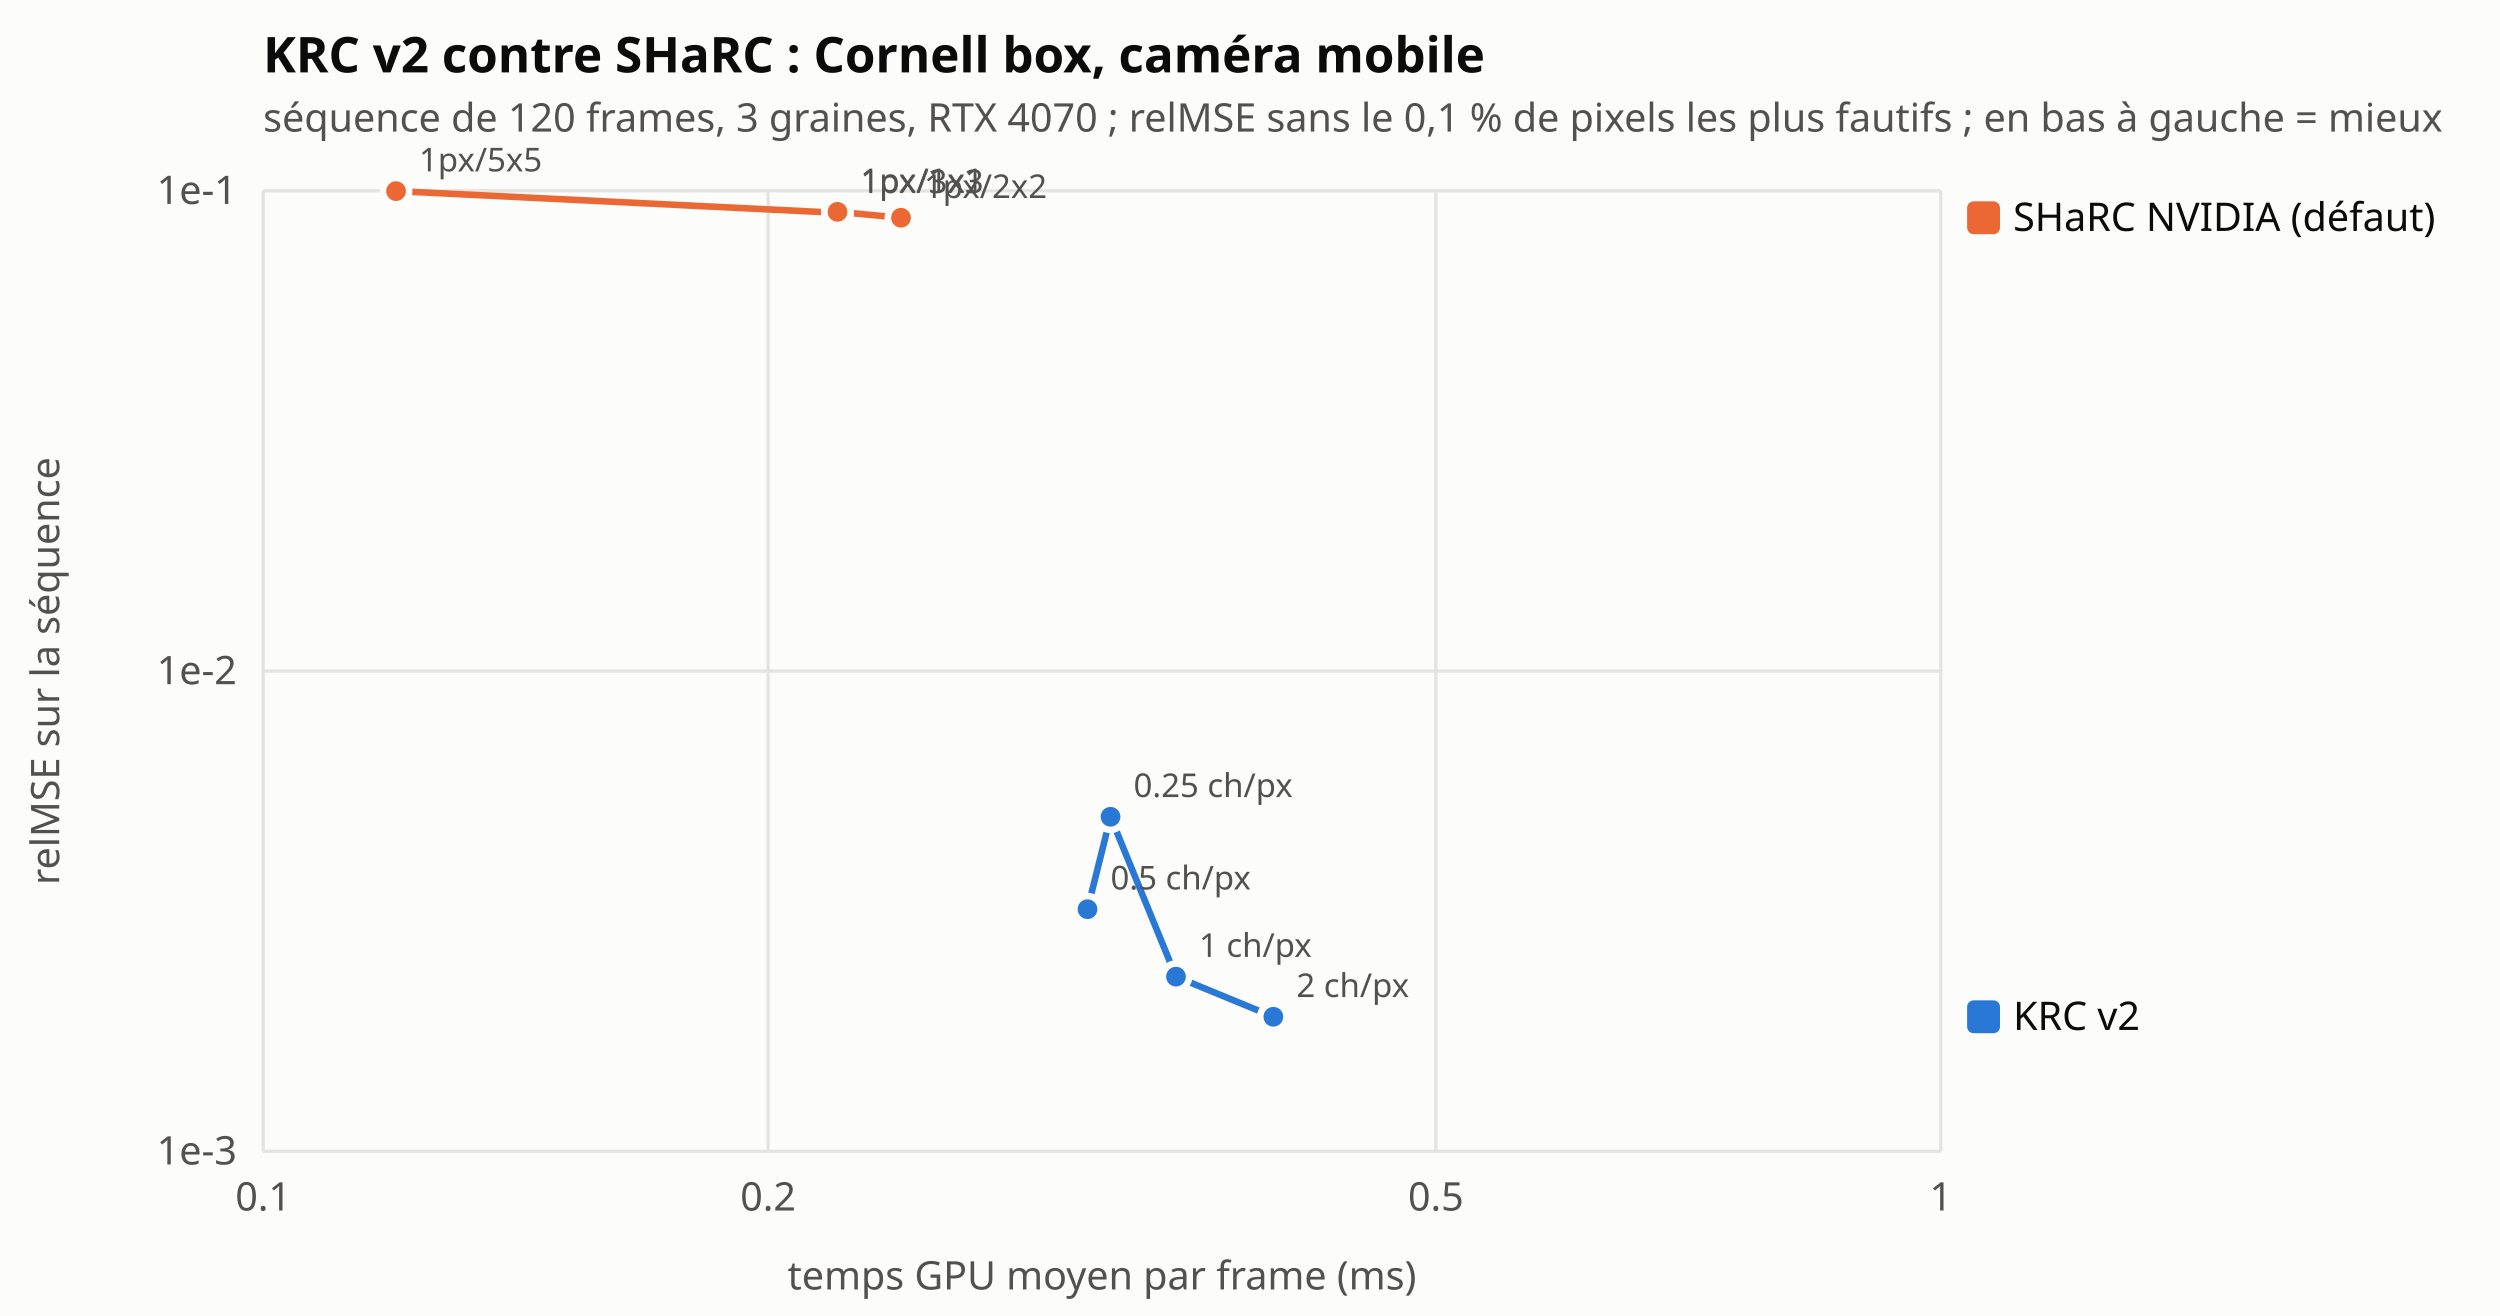
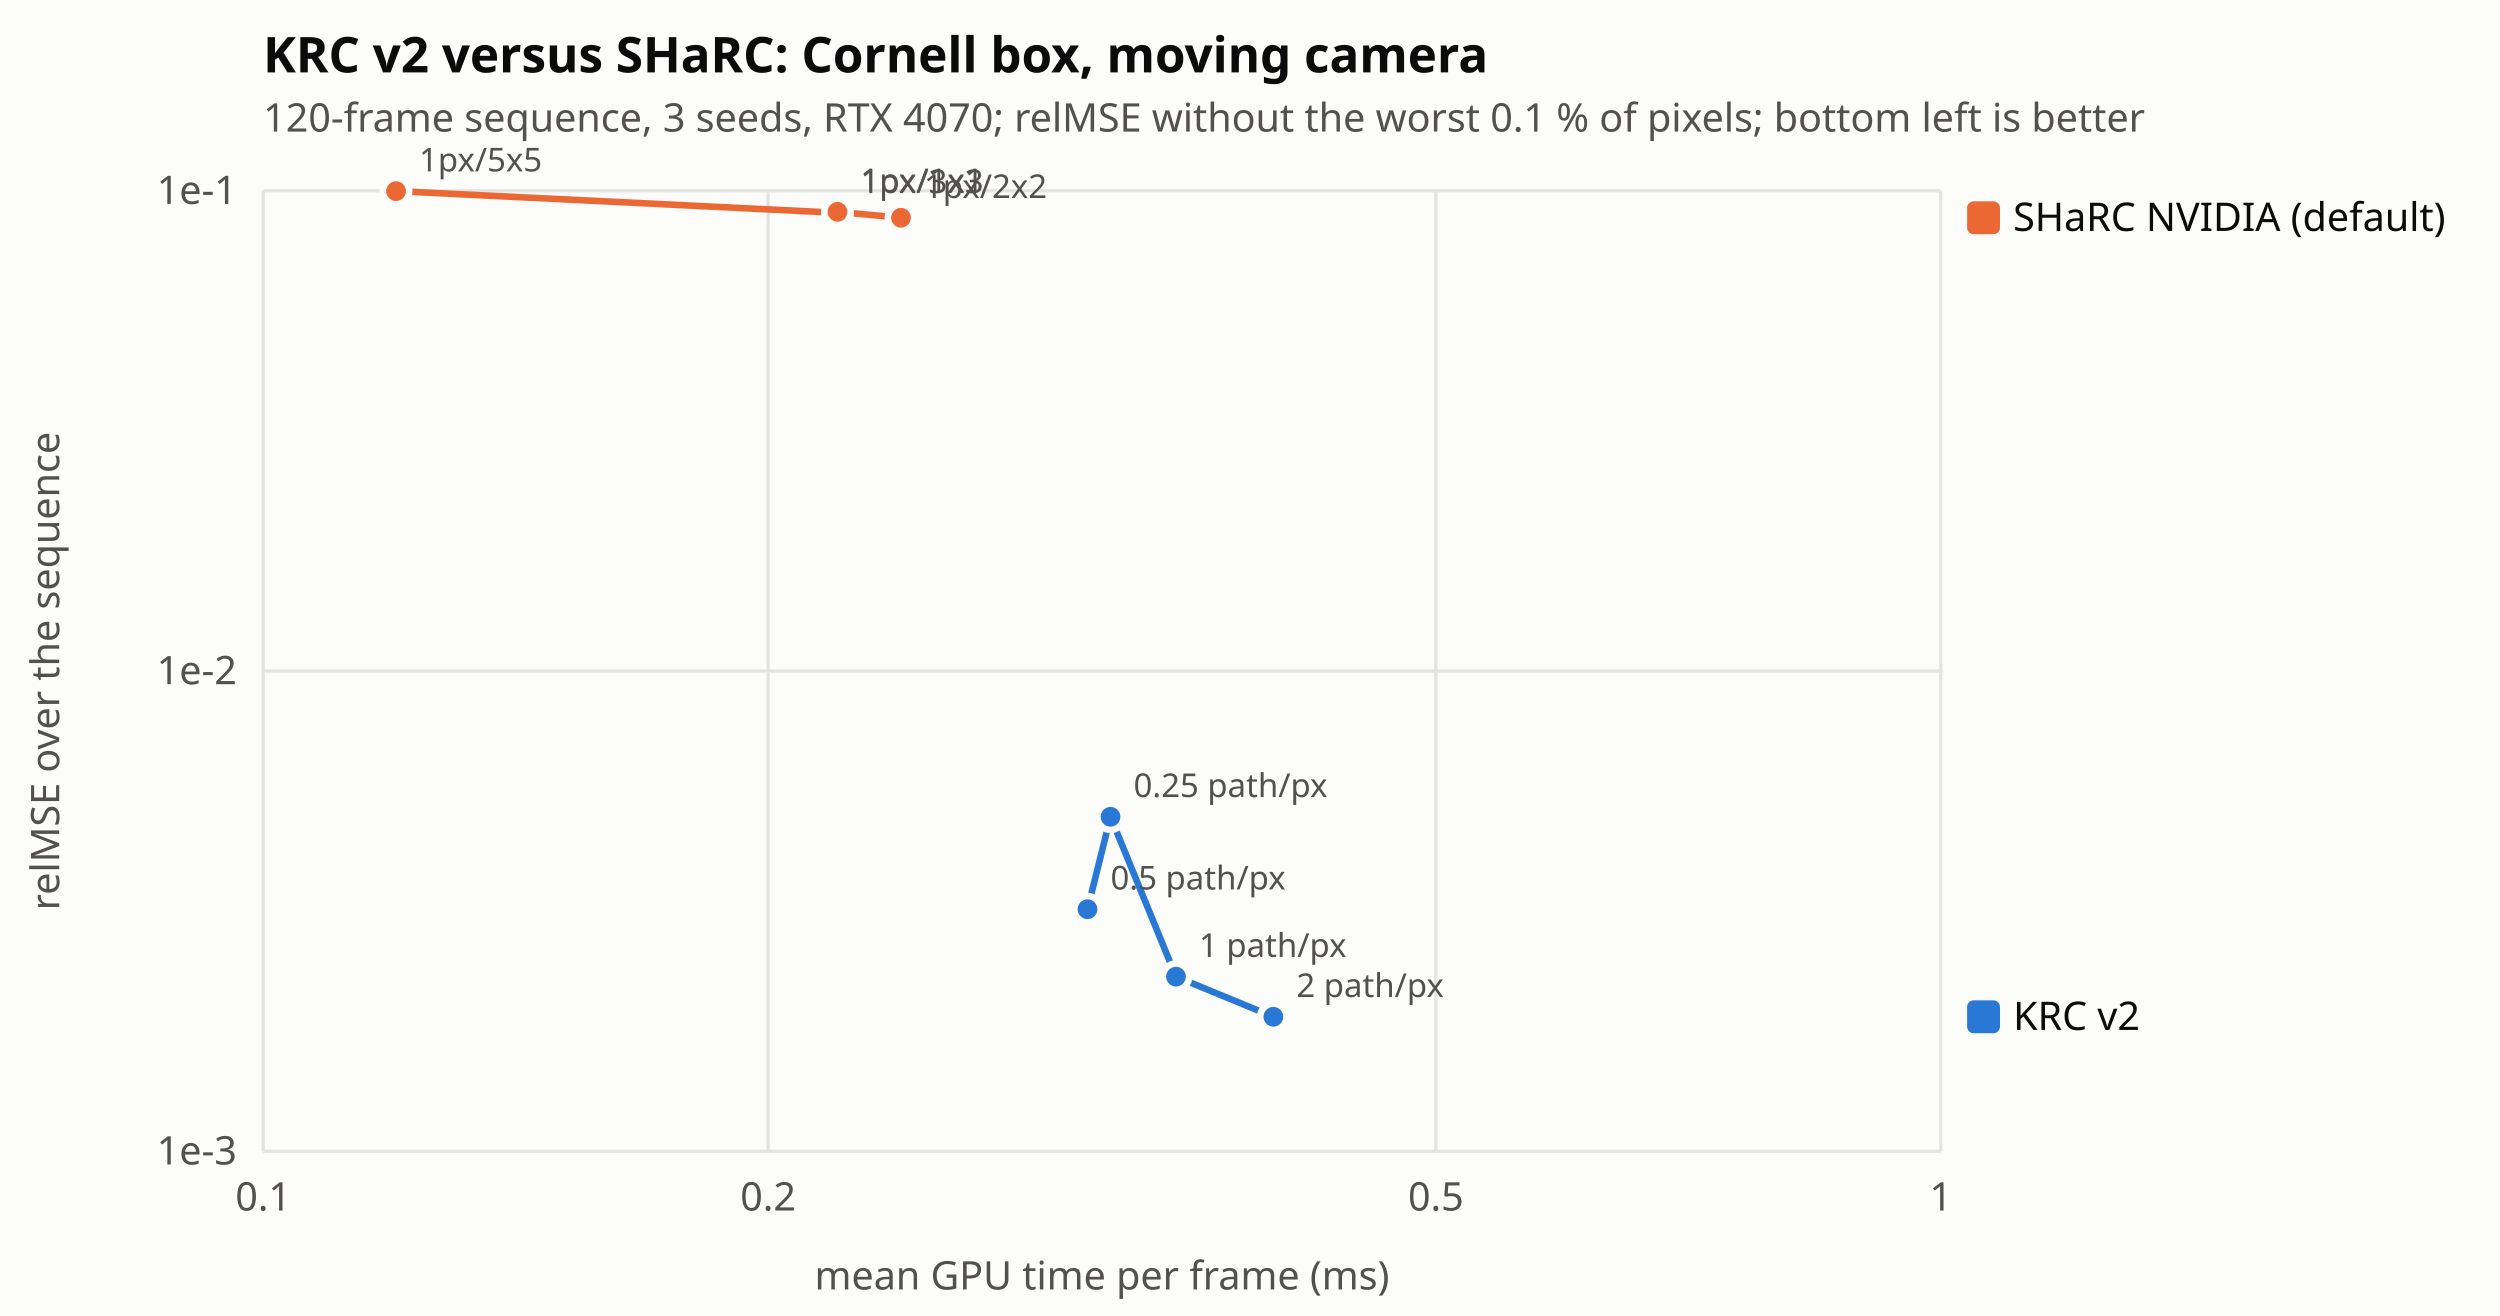
<svg xmlns="http://www.w3.org/2000/svg" viewBox="0 0 760 400" font-family="system-ui, sans-serif" font-size="12">
  <rect width="760" height="400" fill="#fcfcfb" />
-   <text x="80" y="22" font-size="15" font-weight="600" fill="#0b0b0b">KRC v2 contre SHaRC : Cornell box, caméra mobile</text>
-   <text x="80" y="40" fill="#52514e">séquence de 120 frames, 3 graines, RTX 4070 ; relMSE sans le 0,1 % de pixels les plus fautifs ; en bas à gauche = mieux</text>
+   <text x="80" y="22" font-size="15" font-weight="600" fill="#0b0b0b">KRC v2 versus SHaRC: Cornell box, moving camera</text>
+   <text x="80" y="40" fill="#52514e">120-frame sequence, 3 seeds, RTX 4070; relMSE without the worst 0.1 % of pixels; bottom left is better</text>
  <line x1="80" x2="590" y1="350.0" y2="350.0" stroke="#e4e3df" />
  <text x="72" y="354.0" text-anchor="end" fill="#52514e">1e-3</text>
  <line x1="80" x2="590" y1="204.0" y2="204.0" stroke="#e4e3df" />
  <text x="72" y="208.0" text-anchor="end" fill="#52514e">1e-2</text>
  <line x1="80" x2="590" y1="58.0" y2="58.0" stroke="#e4e3df" />
  <text x="72" y="62.0" text-anchor="end" fill="#52514e">1e-1</text>
  <line x1="80.0" x2="80.0" y1="58" y2="350" stroke="#e4e3df" />
  <text x="80.0" y="368" text-anchor="middle" fill="#52514e">0.1</text>
  <line x1="233.5" x2="233.5" y1="58" y2="350" stroke="#e4e3df" />
  <text x="233.5" y="368" text-anchor="middle" fill="#52514e">0.2</text>
  <line x1="436.5" x2="436.5" y1="58" y2="350" stroke="#e4e3df" />
  <text x="436.5" y="368" text-anchor="middle" fill="#52514e">0.5</text>
  <line x1="590.0" x2="590.0" y1="58" y2="350" stroke="#e4e3df" />
  <text x="590.0" y="368" text-anchor="middle" fill="#52514e">1</text>
-   <text x="335.0" y="392" text-anchor="middle" fill="#52514e">temps GPU moyen par frame (ms)</text>
-   <text transform="translate(18 204.0) rotate(-90)" text-anchor="middle" fill="#52514e">relMSE sur la séquence</text>
+   <text x="335.0" y="392" text-anchor="middle" fill="#52514e">mean GPU time per frame (ms)</text>
+   <text transform="translate(18 204.0) rotate(-90)" text-anchor="middle" fill="#52514e">relMSE over the sequence</text>
  <polyline points="330.6,276.4 337.6,248.3 357.5,296.9 387.1,309.1" fill="none" stroke="#2a78d6" stroke-width="2" />
  <circle cx="330.6" cy="276.4" r="4" fill="#2a78d6" stroke="#fcfcfb" stroke-width="2" />
-   <text x="337.6" y="270.4" fill="#52514e" font-size="10">0.5 ch/px</text>
+   <text x="337.6" y="270.4" fill="#52514e" font-size="10">0.5 path/px</text>
  <circle cx="337.6" cy="248.3" r="4" fill="#2a78d6" stroke="#fcfcfb" stroke-width="2" />
-   <text x="344.6" y="242.3" fill="#52514e" font-size="10">0.25 ch/px</text>
+   <text x="344.6" y="242.3" fill="#52514e" font-size="10">0.25 path/px</text>
  <circle cx="357.5" cy="296.9" r="4" fill="#2a78d6" stroke="#fcfcfb" stroke-width="2" />
-   <text x="364.5" y="290.9" fill="#52514e" font-size="10">1 ch/px</text>
+   <text x="364.5" y="290.9" fill="#52514e" font-size="10">1 path/px</text>
  <circle cx="387.1" cy="309.1" r="4" fill="#2a78d6" stroke="#fcfcfb" stroke-width="2" />
-   <text x="394.1" y="303.1" fill="#52514e" font-size="10">2 ch/px</text>
+   <text x="394.1" y="303.1" fill="#52514e" font-size="10">2 path/px</text>
  <polyline points="120.4,58.1 254.6,64.7 254.6,64.4 273.9,66.2" fill="none" stroke="#eb6834" stroke-width="2" />
  <circle cx="120.4" cy="58.1" r="4" fill="#eb6834" stroke="#fcfcfb" stroke-width="2" />
  <text x="127.4" y="52.1" fill="#52514e" font-size="10">1px/5x5</text>
  <circle cx="254.6" cy="64.7" r="4" fill="#eb6834" stroke="#fcfcfb" stroke-width="2" />
  <text x="261.6" y="58.7" fill="#52514e" font-size="10">1px/3x3</text>
  <circle cx="254.6" cy="64.4" r="4" fill="#eb6834" stroke="#fcfcfb" stroke-width="2" />
  <text x="261.6" y="58.4" fill="#52514e" font-size="10">1px/1x1</text>
  <circle cx="273.9" cy="66.2" r="4" fill="#eb6834" stroke="#fcfcfb" stroke-width="2" />
  <text x="280.9" y="60.2" fill="#52514e" font-size="10">1px/2x2</text>
  <rect x="598" y="61.2" width="10" height="10" rx="2" fill="#eb6834" />
-   <text x="612" y="70.2" fill="#0b0b0b">SHaRC NVIDIA (défaut)</text>
+   <text x="612" y="70.2" fill="#0b0b0b">SHaRC NVIDIA (default)</text>
  <rect x="598" y="304.1" width="10" height="10" rx="2" fill="#2a78d6" />
  <text x="612" y="313.1" fill="#0b0b0b">KRC v2</text>
</svg>
